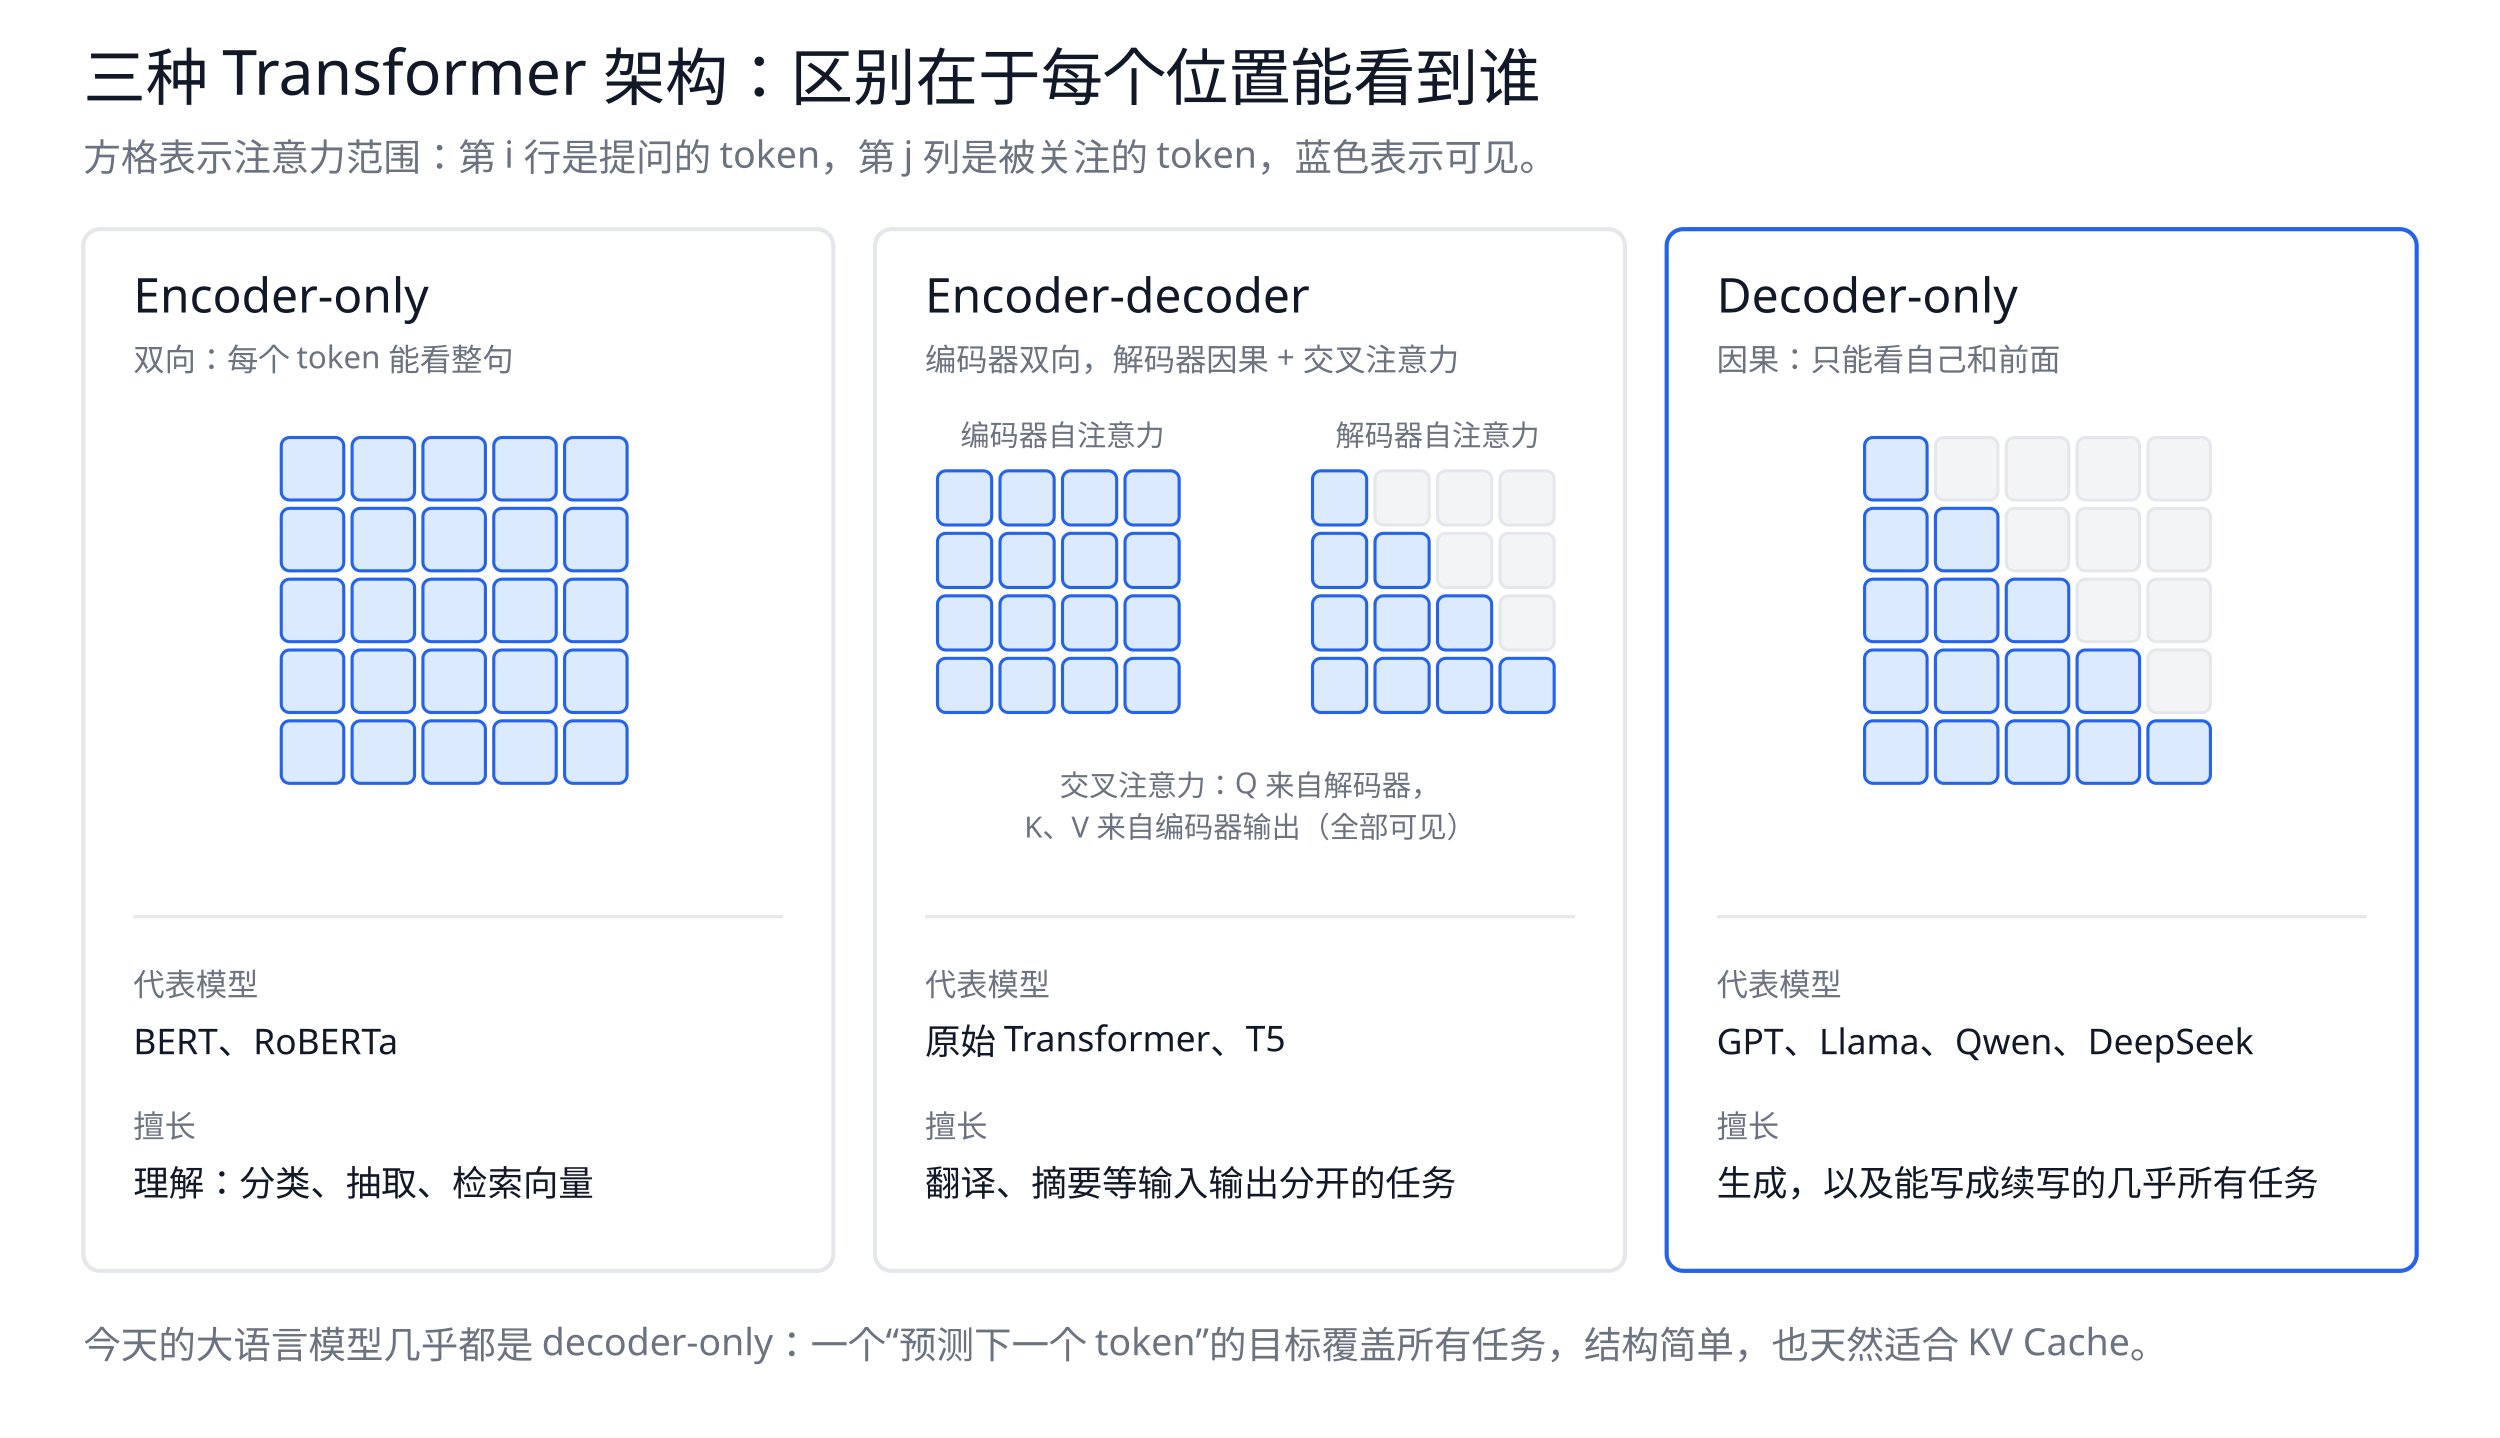
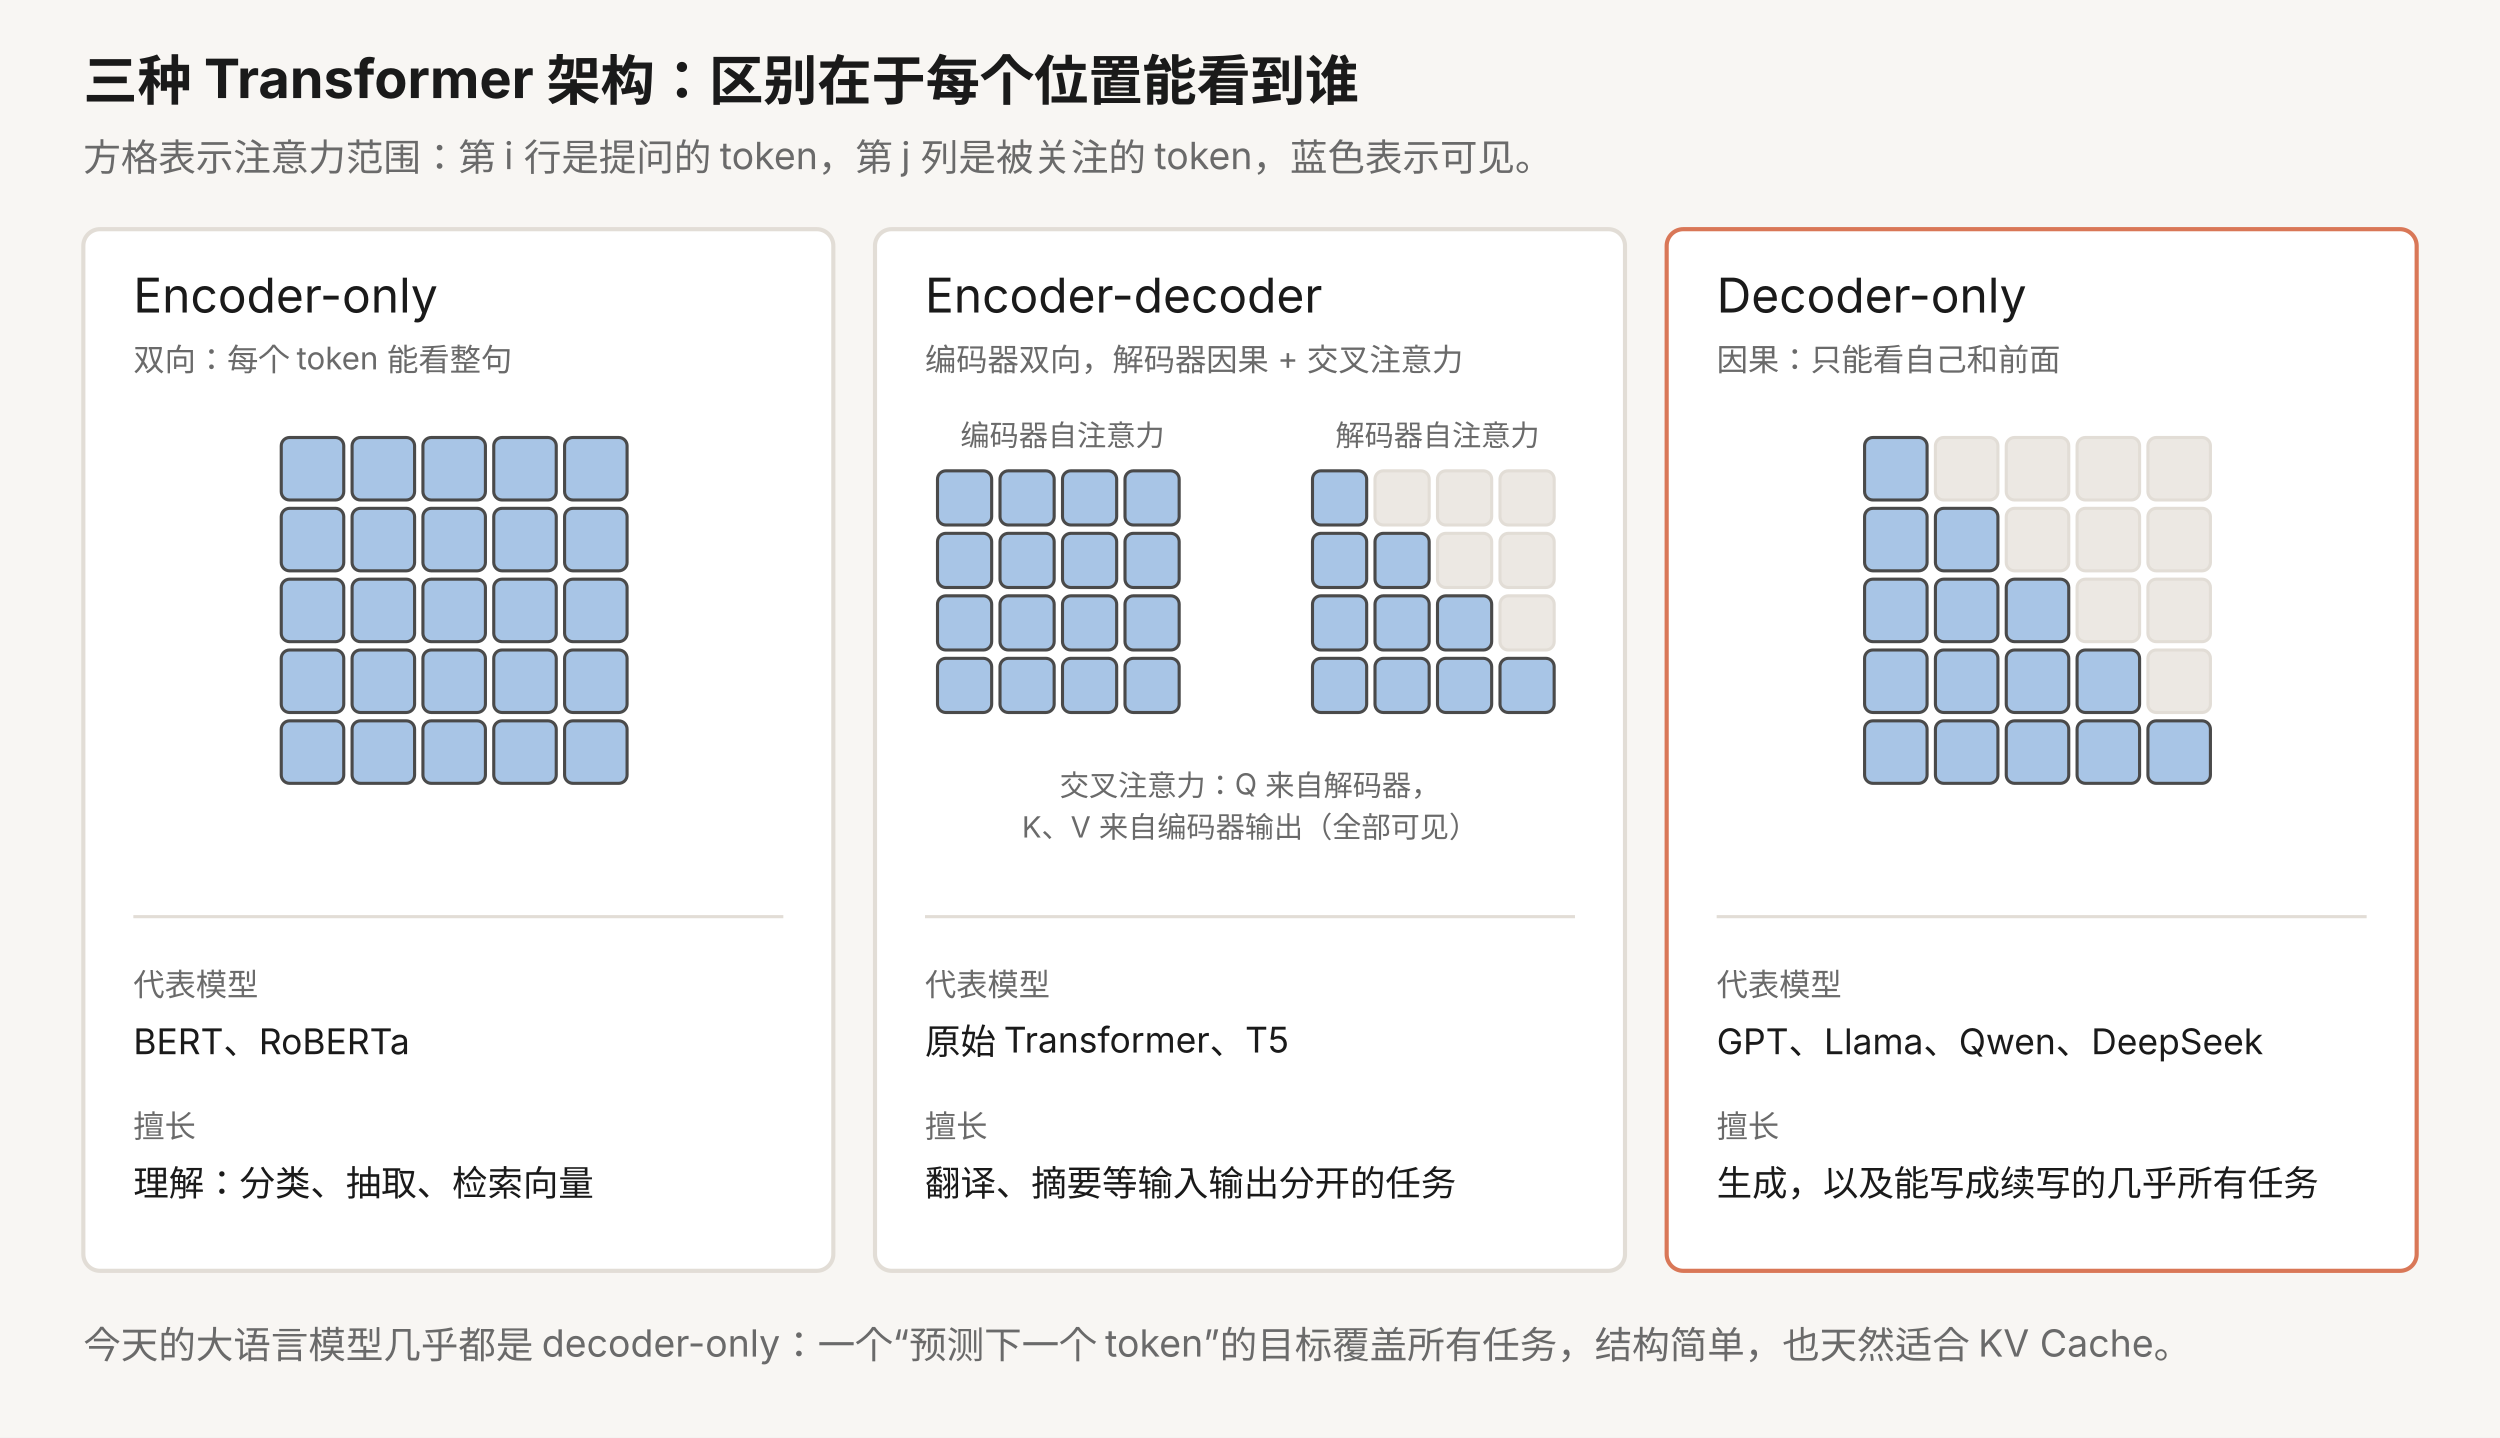
<svg xmlns="http://www.w3.org/2000/svg" width="1200" height="690" viewBox="0 0 1200 690">
-   <style>text{font-family:'Microsoft YaHei','SimHei',sans-serif}</style>
+   <style>text{font-family:-apple-system,'Segoe UI','PingFang SC','Microsoft YaHei','SimHei',sans-serif}</style>
  <defs>
    <marker id="arrow" markerWidth="10" markerHeight="8" refX="9" refY="4" orient="auto">
-       <path d="M0 0L10 4L0 8Z" fill="#2563eb" />
+       <path d="M0 0L10 4L0 8Z" fill="#5a5a5a" />
    </marker>
+     <marker id="arrow-clay" markerWidth="10" markerHeight="8" refX="9" refY="4" orient="auto">
+       <path d="M0 0L10 4L0 8Z" fill="#d97757" />
+     </marker>
+     <filter id="soft">
+       <feDropShadow dx="0" dy="2" stdDeviation="5" flood-color="#000" flood-opacity="0.06" />
+     </filter>
  </defs>
-   <rect width="1200" height="690" fill="#ffffff" />
-   <text x="40" y="48" font-size="30" fill="#111827" text-anchor="start">三种 Transformer 架构：区别在于每个位置能看到谁</text>
-   <text x="40" y="82" font-size="18" fill="#6b7280" text-anchor="start">方格表示注意力范围：第 i 行是提问的 token，第 j 列是被关注的 token，蓝色表示可见。</text>
-   <rect x="40" y="110" width="360" height="500" rx="8" fill="#ffffff" stroke="#e5e7eb" stroke-width="2" />
-   <text x="64" y="150" font-size="23" fill="#111827" text-anchor="start">Encoder-only</text>
-   <text x="64" y="178" font-size="15" fill="#6b7280" text-anchor="start">双向：每个 token 能看整句</text>
-   <rect x="135" y="210" width="30" height="30" rx="4" fill="#dbeafe" stroke="#2563eb" stroke-width="1.5" />
-   <rect x="169" y="210" width="30" height="30" rx="4" fill="#dbeafe" stroke="#2563eb" stroke-width="1.5" />
-   <rect x="203" y="210" width="30" height="30" rx="4" fill="#dbeafe" stroke="#2563eb" stroke-width="1.5" />
-   <rect x="237" y="210" width="30" height="30" rx="4" fill="#dbeafe" stroke="#2563eb" stroke-width="1.5" />
-   <rect x="271" y="210" width="30" height="30" rx="4" fill="#dbeafe" stroke="#2563eb" stroke-width="1.5" />
-   <rect x="135" y="244" width="30" height="30" rx="4" fill="#dbeafe" stroke="#2563eb" stroke-width="1.5" />
-   <rect x="169" y="244" width="30" height="30" rx="4" fill="#dbeafe" stroke="#2563eb" stroke-width="1.5" />
-   <rect x="203" y="244" width="30" height="30" rx="4" fill="#dbeafe" stroke="#2563eb" stroke-width="1.5" />
-   <rect x="237" y="244" width="30" height="30" rx="4" fill="#dbeafe" stroke="#2563eb" stroke-width="1.5" />
-   <rect x="271" y="244" width="30" height="30" rx="4" fill="#dbeafe" stroke="#2563eb" stroke-width="1.5" />
-   <rect x="135" y="278" width="30" height="30" rx="4" fill="#dbeafe" stroke="#2563eb" stroke-width="1.5" />
-   <rect x="169" y="278" width="30" height="30" rx="4" fill="#dbeafe" stroke="#2563eb" stroke-width="1.5" />
-   <rect x="203" y="278" width="30" height="30" rx="4" fill="#dbeafe" stroke="#2563eb" stroke-width="1.5" />
-   <rect x="237" y="278" width="30" height="30" rx="4" fill="#dbeafe" stroke="#2563eb" stroke-width="1.5" />
-   <rect x="271" y="278" width="30" height="30" rx="4" fill="#dbeafe" stroke="#2563eb" stroke-width="1.5" />
-   <rect x="135" y="312" width="30" height="30" rx="4" fill="#dbeafe" stroke="#2563eb" stroke-width="1.5" />
-   <rect x="169" y="312" width="30" height="30" rx="4" fill="#dbeafe" stroke="#2563eb" stroke-width="1.5" />
-   <rect x="203" y="312" width="30" height="30" rx="4" fill="#dbeafe" stroke="#2563eb" stroke-width="1.5" />
-   <rect x="237" y="312" width="30" height="30" rx="4" fill="#dbeafe" stroke="#2563eb" stroke-width="1.5" />
-   <rect x="271" y="312" width="30" height="30" rx="4" fill="#dbeafe" stroke="#2563eb" stroke-width="1.5" />
-   <rect x="135" y="346" width="30" height="30" rx="4" fill="#dbeafe" stroke="#2563eb" stroke-width="1.5" />
-   <rect x="169" y="346" width="30" height="30" rx="4" fill="#dbeafe" stroke="#2563eb" stroke-width="1.5" />
-   <rect x="203" y="346" width="30" height="30" rx="4" fill="#dbeafe" stroke="#2563eb" stroke-width="1.5" />
-   <rect x="237" y="346" width="30" height="30" rx="4" fill="#dbeafe" stroke="#2563eb" stroke-width="1.5" />
-   <rect x="271" y="346" width="30" height="30" rx="4" fill="#dbeafe" stroke="#2563eb" stroke-width="1.5" />
-   <line x1="64" y1="440" x2="376" y2="440" stroke="#e5e7eb" stroke-width="1.5" />
-   <text x="64" y="478" font-size="15" fill="#6b7280" text-anchor="start">代表模型</text>
-   <text x="64" y="506" font-size="17" fill="#111827" text-anchor="start">BERT、RoBERTa</text>
-   <text x="64" y="546" font-size="15" fill="#6b7280" text-anchor="start">擅长</text>
-   <text x="64" y="574" font-size="17" fill="#111827" text-anchor="start">理解：分类、抽取、检索向量</text>
-   <rect x="420" y="110" width="360" height="500" rx="8" fill="#ffffff" stroke="#e5e7eb" stroke-width="2" />
-   <text x="444" y="150" font-size="23" fill="#111827" text-anchor="start">Encoder-decoder</text>
-   <text x="444" y="178" font-size="15" fill="#6b7280" text-anchor="start">编码器双向，解码器因果 + 交叉注意力</text>
-   <text x="510" y="214" font-size="14" fill="#6b7280" text-anchor="middle">编码器自注意力</text>
-   <rect x="450" y="226" width="26" height="26" rx="4" fill="#dbeafe" stroke="#2563eb" stroke-width="1.5" />
-   <rect x="480" y="226" width="26" height="26" rx="4" fill="#dbeafe" stroke="#2563eb" stroke-width="1.5" />
-   <rect x="510" y="226" width="26" height="26" rx="4" fill="#dbeafe" stroke="#2563eb" stroke-width="1.5" />
-   <rect x="540" y="226" width="26" height="26" rx="4" fill="#dbeafe" stroke="#2563eb" stroke-width="1.5" />
-   <rect x="450" y="256" width="26" height="26" rx="4" fill="#dbeafe" stroke="#2563eb" stroke-width="1.5" />
-   <rect x="480" y="256" width="26" height="26" rx="4" fill="#dbeafe" stroke="#2563eb" stroke-width="1.5" />
-   <rect x="510" y="256" width="26" height="26" rx="4" fill="#dbeafe" stroke="#2563eb" stroke-width="1.5" />
-   <rect x="540" y="256" width="26" height="26" rx="4" fill="#dbeafe" stroke="#2563eb" stroke-width="1.5" />
-   <rect x="450" y="286" width="26" height="26" rx="4" fill="#dbeafe" stroke="#2563eb" stroke-width="1.5" />
-   <rect x="480" y="286" width="26" height="26" rx="4" fill="#dbeafe" stroke="#2563eb" stroke-width="1.5" />
-   <rect x="510" y="286" width="26" height="26" rx="4" fill="#dbeafe" stroke="#2563eb" stroke-width="1.5" />
-   <rect x="540" y="286" width="26" height="26" rx="4" fill="#dbeafe" stroke="#2563eb" stroke-width="1.5" />
-   <rect x="450" y="316" width="26" height="26" rx="4" fill="#dbeafe" stroke="#2563eb" stroke-width="1.5" />
-   <rect x="480" y="316" width="26" height="26" rx="4" fill="#dbeafe" stroke="#2563eb" stroke-width="1.5" />
-   <rect x="510" y="316" width="26" height="26" rx="4" fill="#dbeafe" stroke="#2563eb" stroke-width="1.5" />
-   <rect x="540" y="316" width="26" height="26" rx="4" fill="#dbeafe" stroke="#2563eb" stroke-width="1.5" />
-   <text x="690" y="214" font-size="14" fill="#6b7280" text-anchor="middle">解码器自注意力</text>
-   <rect x="630" y="226" width="26" height="26" rx="4" fill="#dbeafe" stroke="#2563eb" stroke-width="1.5" />
-   <rect x="660" y="226" width="26" height="26" rx="4" fill="#f3f4f6" stroke="#e5e7eb" stroke-width="1.5" />
-   <rect x="690" y="226" width="26" height="26" rx="4" fill="#f3f4f6" stroke="#e5e7eb" stroke-width="1.5" />
-   <rect x="720" y="226" width="26" height="26" rx="4" fill="#f3f4f6" stroke="#e5e7eb" stroke-width="1.5" />
-   <rect x="630" y="256" width="26" height="26" rx="4" fill="#dbeafe" stroke="#2563eb" stroke-width="1.5" />
-   <rect x="660" y="256" width="26" height="26" rx="4" fill="#dbeafe" stroke="#2563eb" stroke-width="1.5" />
-   <rect x="690" y="256" width="26" height="26" rx="4" fill="#f3f4f6" stroke="#e5e7eb" stroke-width="1.5" />
-   <rect x="720" y="256" width="26" height="26" rx="4" fill="#f3f4f6" stroke="#e5e7eb" stroke-width="1.5" />
-   <rect x="630" y="286" width="26" height="26" rx="4" fill="#dbeafe" stroke="#2563eb" stroke-width="1.5" />
-   <rect x="660" y="286" width="26" height="26" rx="4" fill="#dbeafe" stroke="#2563eb" stroke-width="1.5" />
-   <rect x="690" y="286" width="26" height="26" rx="4" fill="#dbeafe" stroke="#2563eb" stroke-width="1.5" />
-   <rect x="720" y="286" width="26" height="26" rx="4" fill="#f3f4f6" stroke="#e5e7eb" stroke-width="1.5" />
-   <rect x="630" y="316" width="26" height="26" rx="4" fill="#dbeafe" stroke="#2563eb" stroke-width="1.5" />
-   <rect x="660" y="316" width="26" height="26" rx="4" fill="#dbeafe" stroke="#2563eb" stroke-width="1.5" />
-   <rect x="690" y="316" width="26" height="26" rx="4" fill="#dbeafe" stroke="#2563eb" stroke-width="1.5" />
-   <rect x="720" y="316" width="26" height="26" rx="4" fill="#dbeafe" stroke="#2563eb" stroke-width="1.5" />
-   <text x="600" y="382" font-size="14" fill="#6b7280" text-anchor="middle">交叉注意力：Q 来自解码器，</text>
-   <text x="600" y="402" font-size="14" fill="#6b7280" text-anchor="middle">K、V 来自编码器输出（全部可见）</text>
-   <line x1="444" y1="440" x2="756" y2="440" stroke="#e5e7eb" stroke-width="1.5" />
-   <text x="444" y="478" font-size="15" fill="#6b7280" text-anchor="start">代表模型</text>
-   <text x="444" y="506" font-size="17" fill="#111827" text-anchor="start">原始 Transformer、T5</text>
-   <text x="444" y="546" font-size="15" fill="#6b7280" text-anchor="start">擅长</text>
-   <text x="444" y="574" font-size="17" fill="#111827" text-anchor="start">翻译、摘要等输入输出分开的任务</text>
-   <rect x="800" y="110" width="360" height="500" rx="8" fill="#ffffff" stroke="#2563eb" stroke-width="2" />
-   <text x="824" y="150" font-size="23" fill="#111827" text-anchor="start">Decoder-only</text>
-   <text x="824" y="178" font-size="15" fill="#6b7280" text-anchor="start">因果：只能看自己和前面</text>
-   <rect x="895" y="210" width="30" height="30" rx="4" fill="#dbeafe" stroke="#2563eb" stroke-width="1.5" />
-   <rect x="929" y="210" width="30" height="30" rx="4" fill="#f3f4f6" stroke="#e5e7eb" stroke-width="1.5" />
-   <rect x="963" y="210" width="30" height="30" rx="4" fill="#f3f4f6" stroke="#e5e7eb" stroke-width="1.5" />
-   <rect x="997" y="210" width="30" height="30" rx="4" fill="#f3f4f6" stroke="#e5e7eb" stroke-width="1.5" />
-   <rect x="1031" y="210" width="30" height="30" rx="4" fill="#f3f4f6" stroke="#e5e7eb" stroke-width="1.5" />
-   <rect x="895" y="244" width="30" height="30" rx="4" fill="#dbeafe" stroke="#2563eb" stroke-width="1.5" />
-   <rect x="929" y="244" width="30" height="30" rx="4" fill="#dbeafe" stroke="#2563eb" stroke-width="1.5" />
-   <rect x="963" y="244" width="30" height="30" rx="4" fill="#f3f4f6" stroke="#e5e7eb" stroke-width="1.5" />
-   <rect x="997" y="244" width="30" height="30" rx="4" fill="#f3f4f6" stroke="#e5e7eb" stroke-width="1.5" />
-   <rect x="1031" y="244" width="30" height="30" rx="4" fill="#f3f4f6" stroke="#e5e7eb" stroke-width="1.5" />
-   <rect x="895" y="278" width="30" height="30" rx="4" fill="#dbeafe" stroke="#2563eb" stroke-width="1.5" />
-   <rect x="929" y="278" width="30" height="30" rx="4" fill="#dbeafe" stroke="#2563eb" stroke-width="1.5" />
-   <rect x="963" y="278" width="30" height="30" rx="4" fill="#dbeafe" stroke="#2563eb" stroke-width="1.5" />
-   <rect x="997" y="278" width="30" height="30" rx="4" fill="#f3f4f6" stroke="#e5e7eb" stroke-width="1.5" />
-   <rect x="1031" y="278" width="30" height="30" rx="4" fill="#f3f4f6" stroke="#e5e7eb" stroke-width="1.5" />
-   <rect x="895" y="312" width="30" height="30" rx="4" fill="#dbeafe" stroke="#2563eb" stroke-width="1.5" />
-   <rect x="929" y="312" width="30" height="30" rx="4" fill="#dbeafe" stroke="#2563eb" stroke-width="1.5" />
-   <rect x="963" y="312" width="30" height="30" rx="4" fill="#dbeafe" stroke="#2563eb" stroke-width="1.5" />
-   <rect x="997" y="312" width="30" height="30" rx="4" fill="#dbeafe" stroke="#2563eb" stroke-width="1.5" />
-   <rect x="1031" y="312" width="30" height="30" rx="4" fill="#f3f4f6" stroke="#e5e7eb" stroke-width="1.5" />
-   <rect x="895" y="346" width="30" height="30" rx="4" fill="#dbeafe" stroke="#2563eb" stroke-width="1.5" />
-   <rect x="929" y="346" width="30" height="30" rx="4" fill="#dbeafe" stroke="#2563eb" stroke-width="1.5" />
-   <rect x="963" y="346" width="30" height="30" rx="4" fill="#dbeafe" stroke="#2563eb" stroke-width="1.5" />
-   <rect x="997" y="346" width="30" height="30" rx="4" fill="#dbeafe" stroke="#2563eb" stroke-width="1.5" />
-   <rect x="1031" y="346" width="30" height="30" rx="4" fill="#dbeafe" stroke="#2563eb" stroke-width="1.5" />
-   <line x1="824" y1="440" x2="1136" y2="440" stroke="#e5e7eb" stroke-width="1.5" />
-   <text x="824" y="478" font-size="15" fill="#6b7280" text-anchor="start">代表模型</text>
-   <text x="824" y="506" font-size="17" fill="#111827" text-anchor="start">GPT、Llama、Qwen、DeepSeek</text>
-   <text x="824" y="546" font-size="15" fill="#6b7280" text-anchor="start">擅长</text>
-   <text x="824" y="574" font-size="17" fill="#111827" text-anchor="start">生成，以及能写成续写的几乎所有任务</text>
-   <text x="40" y="652" font-size="18" fill="#6b7280" text-anchor="start">今天的大语言模型几乎都是 decoder-only：一个“预测下一个 token”的目标覆盖所有任务，结构简单，也天然适合 KV Cache。</text>
+   <rect width="1200" height="690" fill="#f8f6f3" />
+   <text x="40" y="48" font-size="26" fill="#1a1a1a" text-anchor="start" font-weight="700">三种 Transformer 架构：区别在于每个位置能看到谁</text>
+   <text x="40" y="82" font-size="18" fill="#6a6a6a" text-anchor="start">方格表示注意力范围：第 i 行是提问的 token，第 j 列是被关注的 token，蓝色表示可见。</text>
+   <rect x="40" y="110" width="360" height="500" rx="8" fill="#ffffff" stroke="#e2ddd6" stroke-width="2" />
+   <text x="64" y="150" font-size="23" fill="#1a1a1a" text-anchor="start">Encoder-only</text>
+   <text x="64" y="178" font-size="15" fill="#6a6a6a" text-anchor="start">双向：每个 token 能看整句</text>
+   <rect x="135" y="210" width="30" height="30" rx="4" fill="#a8c5e6" stroke="#4a4a4a" stroke-width="1.5" />
+   <rect x="169" y="210" width="30" height="30" rx="4" fill="#a8c5e6" stroke="#4a4a4a" stroke-width="1.5" />
+   <rect x="203" y="210" width="30" height="30" rx="4" fill="#a8c5e6" stroke="#4a4a4a" stroke-width="1.5" />
+   <rect x="237" y="210" width="30" height="30" rx="4" fill="#a8c5e6" stroke="#4a4a4a" stroke-width="1.5" />
+   <rect x="271" y="210" width="30" height="30" rx="4" fill="#a8c5e6" stroke="#4a4a4a" stroke-width="1.5" />
+   <rect x="135" y="244" width="30" height="30" rx="4" fill="#a8c5e6" stroke="#4a4a4a" stroke-width="1.5" />
+   <rect x="169" y="244" width="30" height="30" rx="4" fill="#a8c5e6" stroke="#4a4a4a" stroke-width="1.5" />
+   <rect x="203" y="244" width="30" height="30" rx="4" fill="#a8c5e6" stroke="#4a4a4a" stroke-width="1.5" />
+   <rect x="237" y="244" width="30" height="30" rx="4" fill="#a8c5e6" stroke="#4a4a4a" stroke-width="1.5" />
+   <rect x="271" y="244" width="30" height="30" rx="4" fill="#a8c5e6" stroke="#4a4a4a" stroke-width="1.5" />
+   <rect x="135" y="278" width="30" height="30" rx="4" fill="#a8c5e6" stroke="#4a4a4a" stroke-width="1.5" />
+   <rect x="169" y="278" width="30" height="30" rx="4" fill="#a8c5e6" stroke="#4a4a4a" stroke-width="1.5" />
+   <rect x="203" y="278" width="30" height="30" rx="4" fill="#a8c5e6" stroke="#4a4a4a" stroke-width="1.5" />
+   <rect x="237" y="278" width="30" height="30" rx="4" fill="#a8c5e6" stroke="#4a4a4a" stroke-width="1.5" />
+   <rect x="271" y="278" width="30" height="30" rx="4" fill="#a8c5e6" stroke="#4a4a4a" stroke-width="1.5" />
+   <rect x="135" y="312" width="30" height="30" rx="4" fill="#a8c5e6" stroke="#4a4a4a" stroke-width="1.5" />
+   <rect x="169" y="312" width="30" height="30" rx="4" fill="#a8c5e6" stroke="#4a4a4a" stroke-width="1.5" />
+   <rect x="203" y="312" width="30" height="30" rx="4" fill="#a8c5e6" stroke="#4a4a4a" stroke-width="1.5" />
+   <rect x="237" y="312" width="30" height="30" rx="4" fill="#a8c5e6" stroke="#4a4a4a" stroke-width="1.5" />
+   <rect x="271" y="312" width="30" height="30" rx="4" fill="#a8c5e6" stroke="#4a4a4a" stroke-width="1.5" />
+   <rect x="135" y="346" width="30" height="30" rx="4" fill="#a8c5e6" stroke="#4a4a4a" stroke-width="1.5" />
+   <rect x="169" y="346" width="30" height="30" rx="4" fill="#a8c5e6" stroke="#4a4a4a" stroke-width="1.5" />
+   <rect x="203" y="346" width="30" height="30" rx="4" fill="#a8c5e6" stroke="#4a4a4a" stroke-width="1.5" />
+   <rect x="237" y="346" width="30" height="30" rx="4" fill="#a8c5e6" stroke="#4a4a4a" stroke-width="1.5" />
+   <rect x="271" y="346" width="30" height="30" rx="4" fill="#a8c5e6" stroke="#4a4a4a" stroke-width="1.5" />
+   <line x1="64" y1="440" x2="376" y2="440" stroke="#e2ddd6" stroke-width="1.5" />
+   <text x="64" y="478" font-size="15" fill="#6a6a6a" text-anchor="start">代表模型</text>
+   <text x="64" y="506" font-size="17" fill="#1a1a1a" text-anchor="start">BERT、RoBERTa</text>
+   <text x="64" y="546" font-size="15" fill="#6a6a6a" text-anchor="start">擅长</text>
+   <text x="64" y="574" font-size="17" fill="#1a1a1a" text-anchor="start">理解：分类、抽取、检索向量</text>
+   <rect x="420" y="110" width="360" height="500" rx="8" fill="#ffffff" stroke="#e2ddd6" stroke-width="2" />
+   <text x="444" y="150" font-size="23" fill="#1a1a1a" text-anchor="start">Encoder-decoder</text>
+   <text x="444" y="178" font-size="15" fill="#6a6a6a" text-anchor="start">编码器双向，解码器因果 + 交叉注意力</text>
+   <text x="510" y="214" font-size="14" fill="#6a6a6a" text-anchor="middle">编码器自注意力</text>
+   <rect x="450" y="226" width="26" height="26" rx="4" fill="#a8c5e6" stroke="#4a4a4a" stroke-width="1.5" />
+   <rect x="480" y="226" width="26" height="26" rx="4" fill="#a8c5e6" stroke="#4a4a4a" stroke-width="1.5" />
+   <rect x="510" y="226" width="26" height="26" rx="4" fill="#a8c5e6" stroke="#4a4a4a" stroke-width="1.5" />
+   <rect x="540" y="226" width="26" height="26" rx="4" fill="#a8c5e6" stroke="#4a4a4a" stroke-width="1.5" />
+   <rect x="450" y="256" width="26" height="26" rx="4" fill="#a8c5e6" stroke="#4a4a4a" stroke-width="1.5" />
+   <rect x="480" y="256" width="26" height="26" rx="4" fill="#a8c5e6" stroke="#4a4a4a" stroke-width="1.5" />
+   <rect x="510" y="256" width="26" height="26" rx="4" fill="#a8c5e6" stroke="#4a4a4a" stroke-width="1.5" />
+   <rect x="540" y="256" width="26" height="26" rx="4" fill="#a8c5e6" stroke="#4a4a4a" stroke-width="1.5" />
+   <rect x="450" y="286" width="26" height="26" rx="4" fill="#a8c5e6" stroke="#4a4a4a" stroke-width="1.5" />
+   <rect x="480" y="286" width="26" height="26" rx="4" fill="#a8c5e6" stroke="#4a4a4a" stroke-width="1.5" />
+   <rect x="510" y="286" width="26" height="26" rx="4" fill="#a8c5e6" stroke="#4a4a4a" stroke-width="1.5" />
+   <rect x="540" y="286" width="26" height="26" rx="4" fill="#a8c5e6" stroke="#4a4a4a" stroke-width="1.5" />
+   <rect x="450" y="316" width="26" height="26" rx="4" fill="#a8c5e6" stroke="#4a4a4a" stroke-width="1.5" />
+   <rect x="480" y="316" width="26" height="26" rx="4" fill="#a8c5e6" stroke="#4a4a4a" stroke-width="1.5" />
+   <rect x="510" y="316" width="26" height="26" rx="4" fill="#a8c5e6" stroke="#4a4a4a" stroke-width="1.5" />
+   <rect x="540" y="316" width="26" height="26" rx="4" fill="#a8c5e6" stroke="#4a4a4a" stroke-width="1.5" />
+   <text x="690" y="214" font-size="14" fill="#6a6a6a" text-anchor="middle">解码器自注意力</text>
+   <rect x="630" y="226" width="26" height="26" rx="4" fill="#a8c5e6" stroke="#4a4a4a" stroke-width="1.5" />
+   <rect x="660" y="226" width="26" height="26" rx="4" fill="#ece8e3" stroke="#e2ddd6" stroke-width="1.5" />
+   <rect x="690" y="226" width="26" height="26" rx="4" fill="#ece8e3" stroke="#e2ddd6" stroke-width="1.5" />
+   <rect x="720" y="226" width="26" height="26" rx="4" fill="#ece8e3" stroke="#e2ddd6" stroke-width="1.5" />
+   <rect x="630" y="256" width="26" height="26" rx="4" fill="#a8c5e6" stroke="#4a4a4a" stroke-width="1.5" />
+   <rect x="660" y="256" width="26" height="26" rx="4" fill="#a8c5e6" stroke="#4a4a4a" stroke-width="1.5" />
+   <rect x="690" y="256" width="26" height="26" rx="4" fill="#ece8e3" stroke="#e2ddd6" stroke-width="1.5" />
+   <rect x="720" y="256" width="26" height="26" rx="4" fill="#ece8e3" stroke="#e2ddd6" stroke-width="1.5" />
+   <rect x="630" y="286" width="26" height="26" rx="4" fill="#a8c5e6" stroke="#4a4a4a" stroke-width="1.5" />
+   <rect x="660" y="286" width="26" height="26" rx="4" fill="#a8c5e6" stroke="#4a4a4a" stroke-width="1.5" />
+   <rect x="690" y="286" width="26" height="26" rx="4" fill="#a8c5e6" stroke="#4a4a4a" stroke-width="1.5" />
+   <rect x="720" y="286" width="26" height="26" rx="4" fill="#ece8e3" stroke="#e2ddd6" stroke-width="1.5" />
+   <rect x="630" y="316" width="26" height="26" rx="4" fill="#a8c5e6" stroke="#4a4a4a" stroke-width="1.5" />
+   <rect x="660" y="316" width="26" height="26" rx="4" fill="#a8c5e6" stroke="#4a4a4a" stroke-width="1.5" />
+   <rect x="690" y="316" width="26" height="26" rx="4" fill="#a8c5e6" stroke="#4a4a4a" stroke-width="1.5" />
+   <rect x="720" y="316" width="26" height="26" rx="4" fill="#a8c5e6" stroke="#4a4a4a" stroke-width="1.5" />
+   <text x="600" y="382" font-size="14" fill="#6a6a6a" text-anchor="middle">交叉注意力：Q 来自解码器，</text>
+   <text x="600" y="402" font-size="14" fill="#6a6a6a" text-anchor="middle">K、V 来自编码器输出（全部可见）</text>
+   <line x1="444" y1="440" x2="756" y2="440" stroke="#e2ddd6" stroke-width="1.5" />
+   <text x="444" y="478" font-size="15" fill="#6a6a6a" text-anchor="start">代表模型</text>
+   <text x="444" y="506" font-size="17" fill="#1a1a1a" text-anchor="start">原始 Transformer、T5</text>
+   <text x="444" y="546" font-size="15" fill="#6a6a6a" text-anchor="start">擅长</text>
+   <text x="444" y="574" font-size="17" fill="#1a1a1a" text-anchor="start">翻译、摘要等输入输出分开的任务</text>
+   <rect x="800" y="110" width="360" height="500" rx="8" fill="#ffffff" stroke="#d97757" stroke-width="2" />
+   <text x="824" y="150" font-size="23" fill="#1a1a1a" text-anchor="start">Decoder-only</text>
+   <text x="824" y="178" font-size="15" fill="#6a6a6a" text-anchor="start">因果：只能看自己和前面</text>
+   <rect x="895" y="210" width="30" height="30" rx="4" fill="#a8c5e6" stroke="#4a4a4a" stroke-width="1.5" />
+   <rect x="929" y="210" width="30" height="30" rx="4" fill="#ece8e3" stroke="#e2ddd6" stroke-width="1.5" />
+   <rect x="963" y="210" width="30" height="30" rx="4" fill="#ece8e3" stroke="#e2ddd6" stroke-width="1.5" />
+   <rect x="997" y="210" width="30" height="30" rx="4" fill="#ece8e3" stroke="#e2ddd6" stroke-width="1.5" />
+   <rect x="1031" y="210" width="30" height="30" rx="4" fill="#ece8e3" stroke="#e2ddd6" stroke-width="1.5" />
+   <rect x="895" y="244" width="30" height="30" rx="4" fill="#a8c5e6" stroke="#4a4a4a" stroke-width="1.5" />
+   <rect x="929" y="244" width="30" height="30" rx="4" fill="#a8c5e6" stroke="#4a4a4a" stroke-width="1.5" />
+   <rect x="963" y="244" width="30" height="30" rx="4" fill="#ece8e3" stroke="#e2ddd6" stroke-width="1.5" />
+   <rect x="997" y="244" width="30" height="30" rx="4" fill="#ece8e3" stroke="#e2ddd6" stroke-width="1.5" />
+   <rect x="1031" y="244" width="30" height="30" rx="4" fill="#ece8e3" stroke="#e2ddd6" stroke-width="1.5" />
+   <rect x="895" y="278" width="30" height="30" rx="4" fill="#a8c5e6" stroke="#4a4a4a" stroke-width="1.5" />
+   <rect x="929" y="278" width="30" height="30" rx="4" fill="#a8c5e6" stroke="#4a4a4a" stroke-width="1.5" />
+   <rect x="963" y="278" width="30" height="30" rx="4" fill="#a8c5e6" stroke="#4a4a4a" stroke-width="1.5" />
+   <rect x="997" y="278" width="30" height="30" rx="4" fill="#ece8e3" stroke="#e2ddd6" stroke-width="1.5" />
+   <rect x="1031" y="278" width="30" height="30" rx="4" fill="#ece8e3" stroke="#e2ddd6" stroke-width="1.5" />
+   <rect x="895" y="312" width="30" height="30" rx="4" fill="#a8c5e6" stroke="#4a4a4a" stroke-width="1.5" />
+   <rect x="929" y="312" width="30" height="30" rx="4" fill="#a8c5e6" stroke="#4a4a4a" stroke-width="1.5" />
+   <rect x="963" y="312" width="30" height="30" rx="4" fill="#a8c5e6" stroke="#4a4a4a" stroke-width="1.5" />
+   <rect x="997" y="312" width="30" height="30" rx="4" fill="#a8c5e6" stroke="#4a4a4a" stroke-width="1.5" />
+   <rect x="1031" y="312" width="30" height="30" rx="4" fill="#ece8e3" stroke="#e2ddd6" stroke-width="1.5" />
+   <rect x="895" y="346" width="30" height="30" rx="4" fill="#a8c5e6" stroke="#4a4a4a" stroke-width="1.5" />
+   <rect x="929" y="346" width="30" height="30" rx="4" fill="#a8c5e6" stroke="#4a4a4a" stroke-width="1.5" />
+   <rect x="963" y="346" width="30" height="30" rx="4" fill="#a8c5e6" stroke="#4a4a4a" stroke-width="1.5" />
+   <rect x="997" y="346" width="30" height="30" rx="4" fill="#a8c5e6" stroke="#4a4a4a" stroke-width="1.5" />
+   <rect x="1031" y="346" width="30" height="30" rx="4" fill="#a8c5e6" stroke="#4a4a4a" stroke-width="1.5" />
+   <line x1="824" y1="440" x2="1136" y2="440" stroke="#e2ddd6" stroke-width="1.5" />
+   <text x="824" y="478" font-size="15" fill="#6a6a6a" text-anchor="start">代表模型</text>
+   <text x="824" y="506" font-size="17" fill="#1a1a1a" text-anchor="start">GPT、Llama、Qwen、DeepSeek</text>
+   <text x="824" y="546" font-size="15" fill="#6a6a6a" text-anchor="start">擅长</text>
+   <text x="824" y="574" font-size="17" fill="#1a1a1a" text-anchor="start">生成，以及能写成续写的几乎所有任务</text>
+   <text x="40" y="652" font-size="18" fill="#6a6a6a" text-anchor="start">今天的大语言模型几乎都是 decoder-only：一个“预测下一个 token”的目标覆盖所有任务，结构简单，也天然适合 KV Cache。</text>
</svg>
